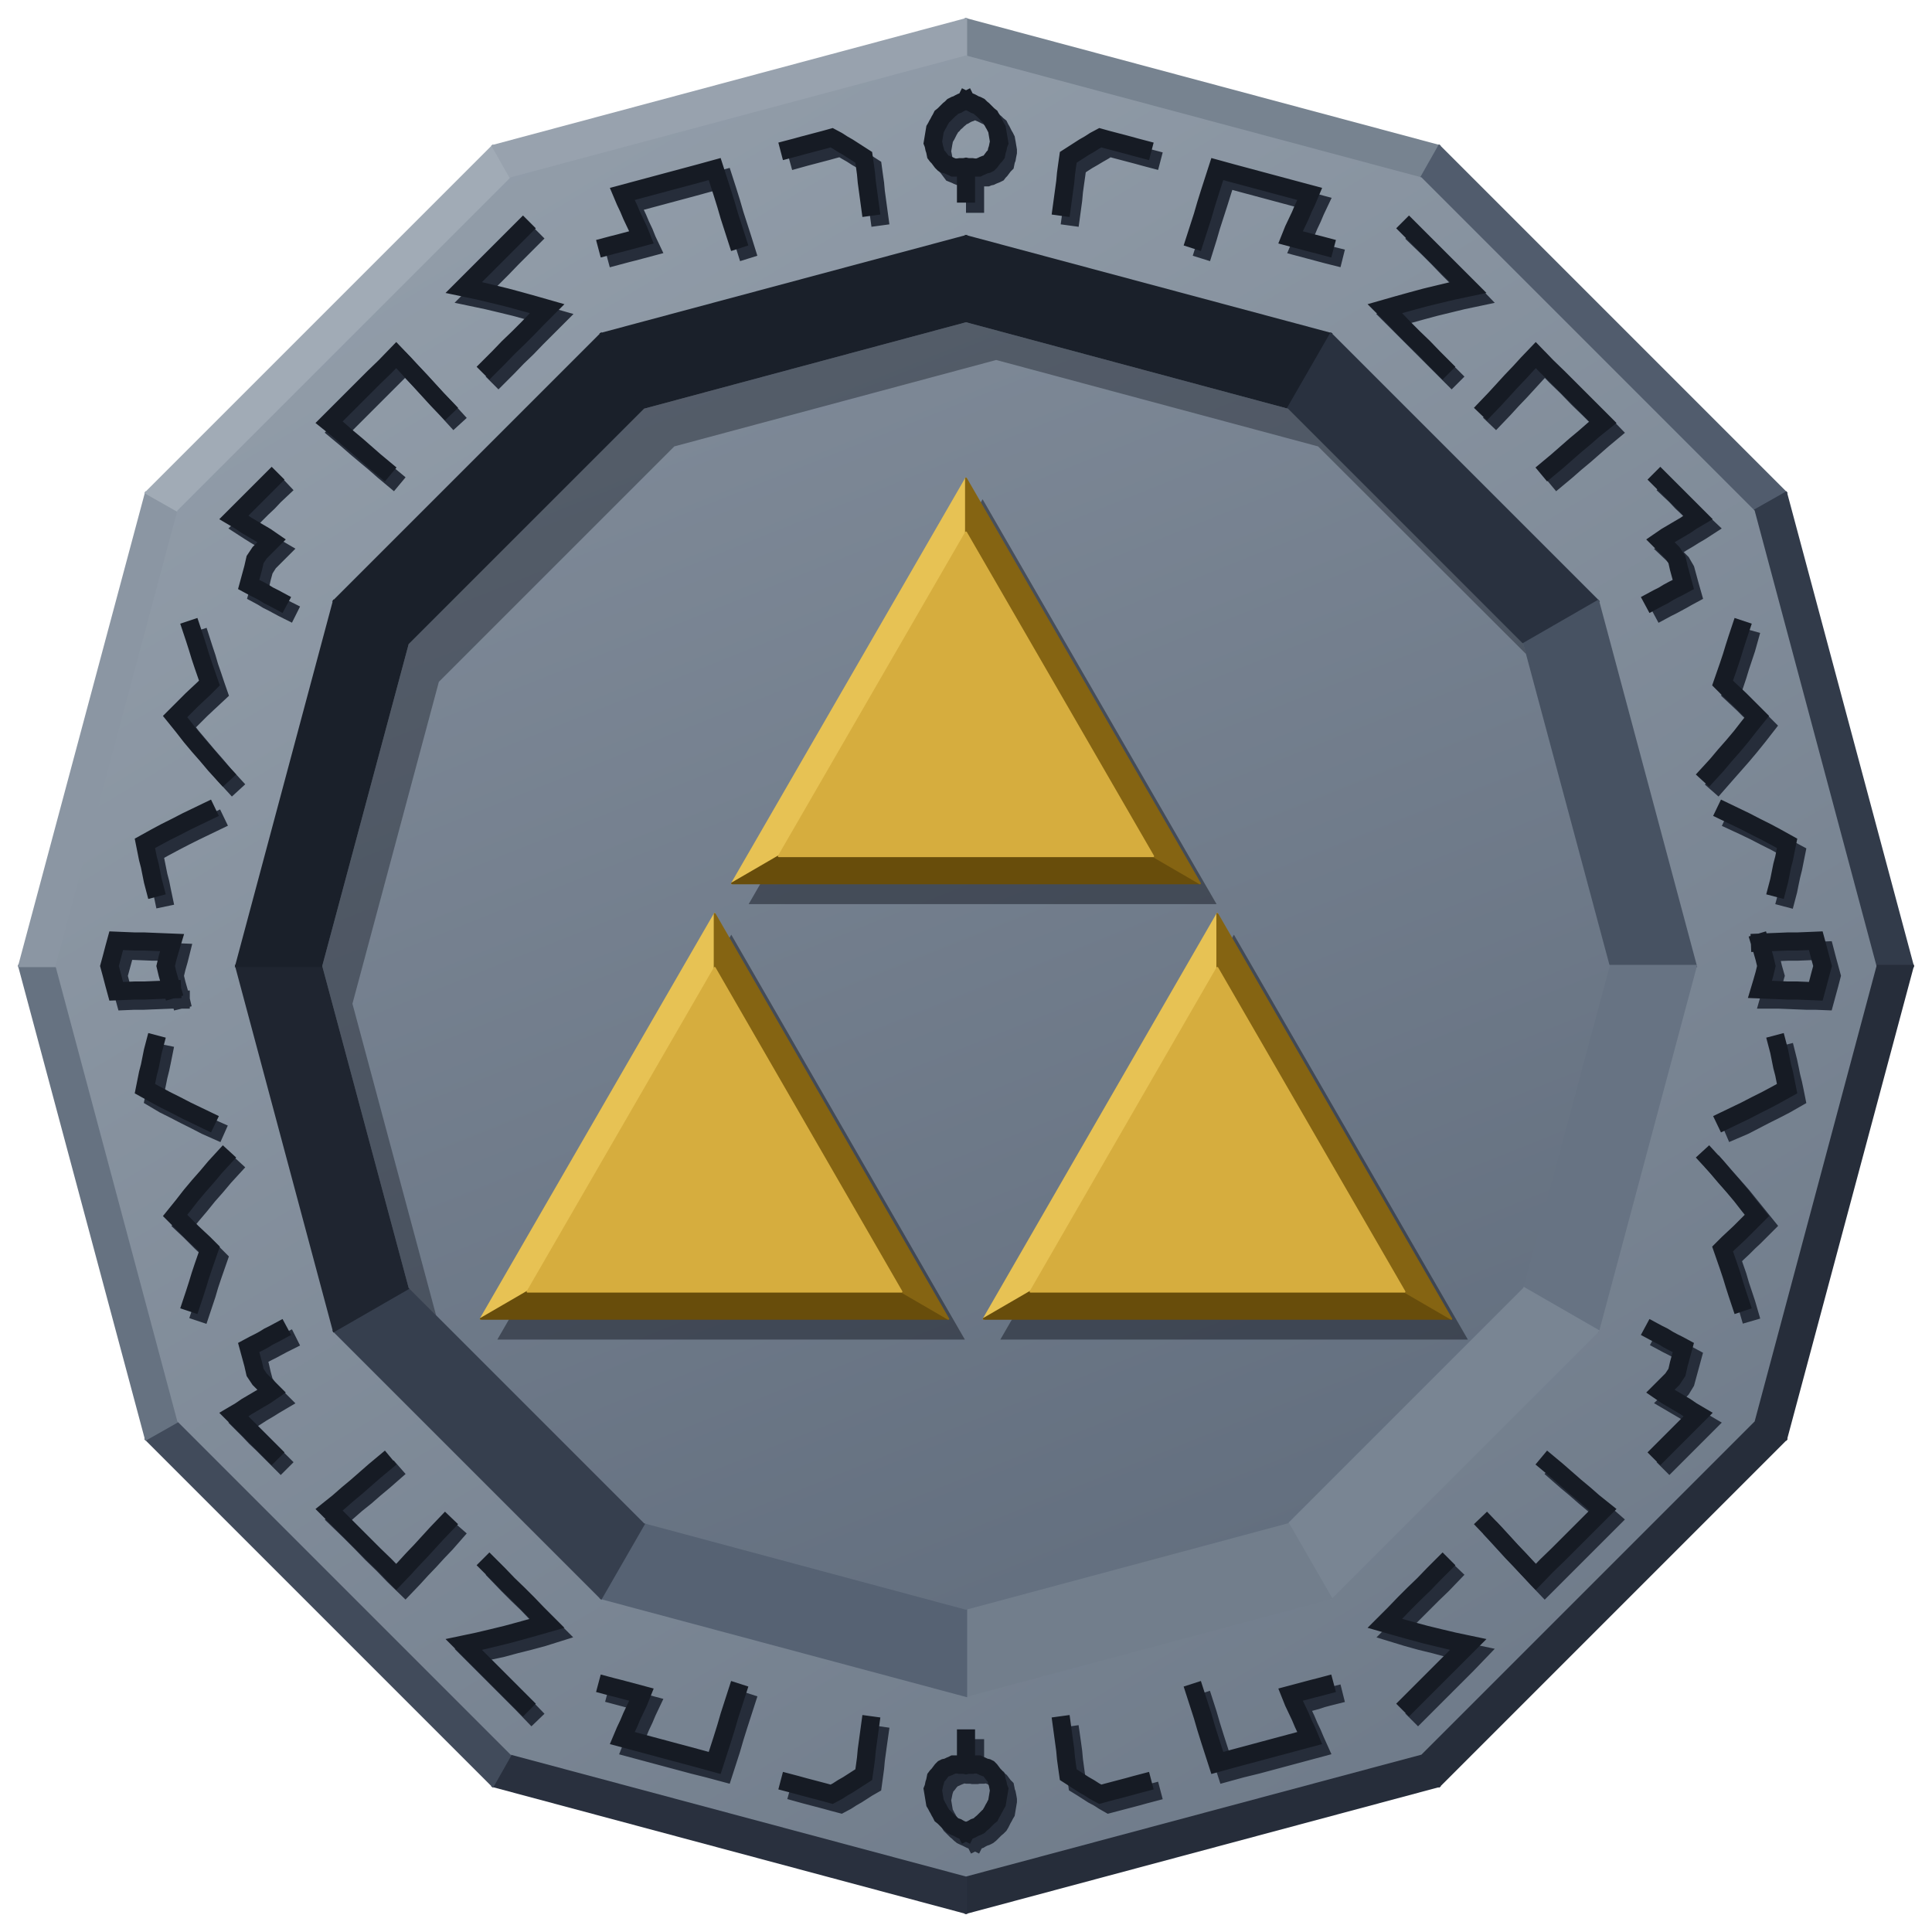
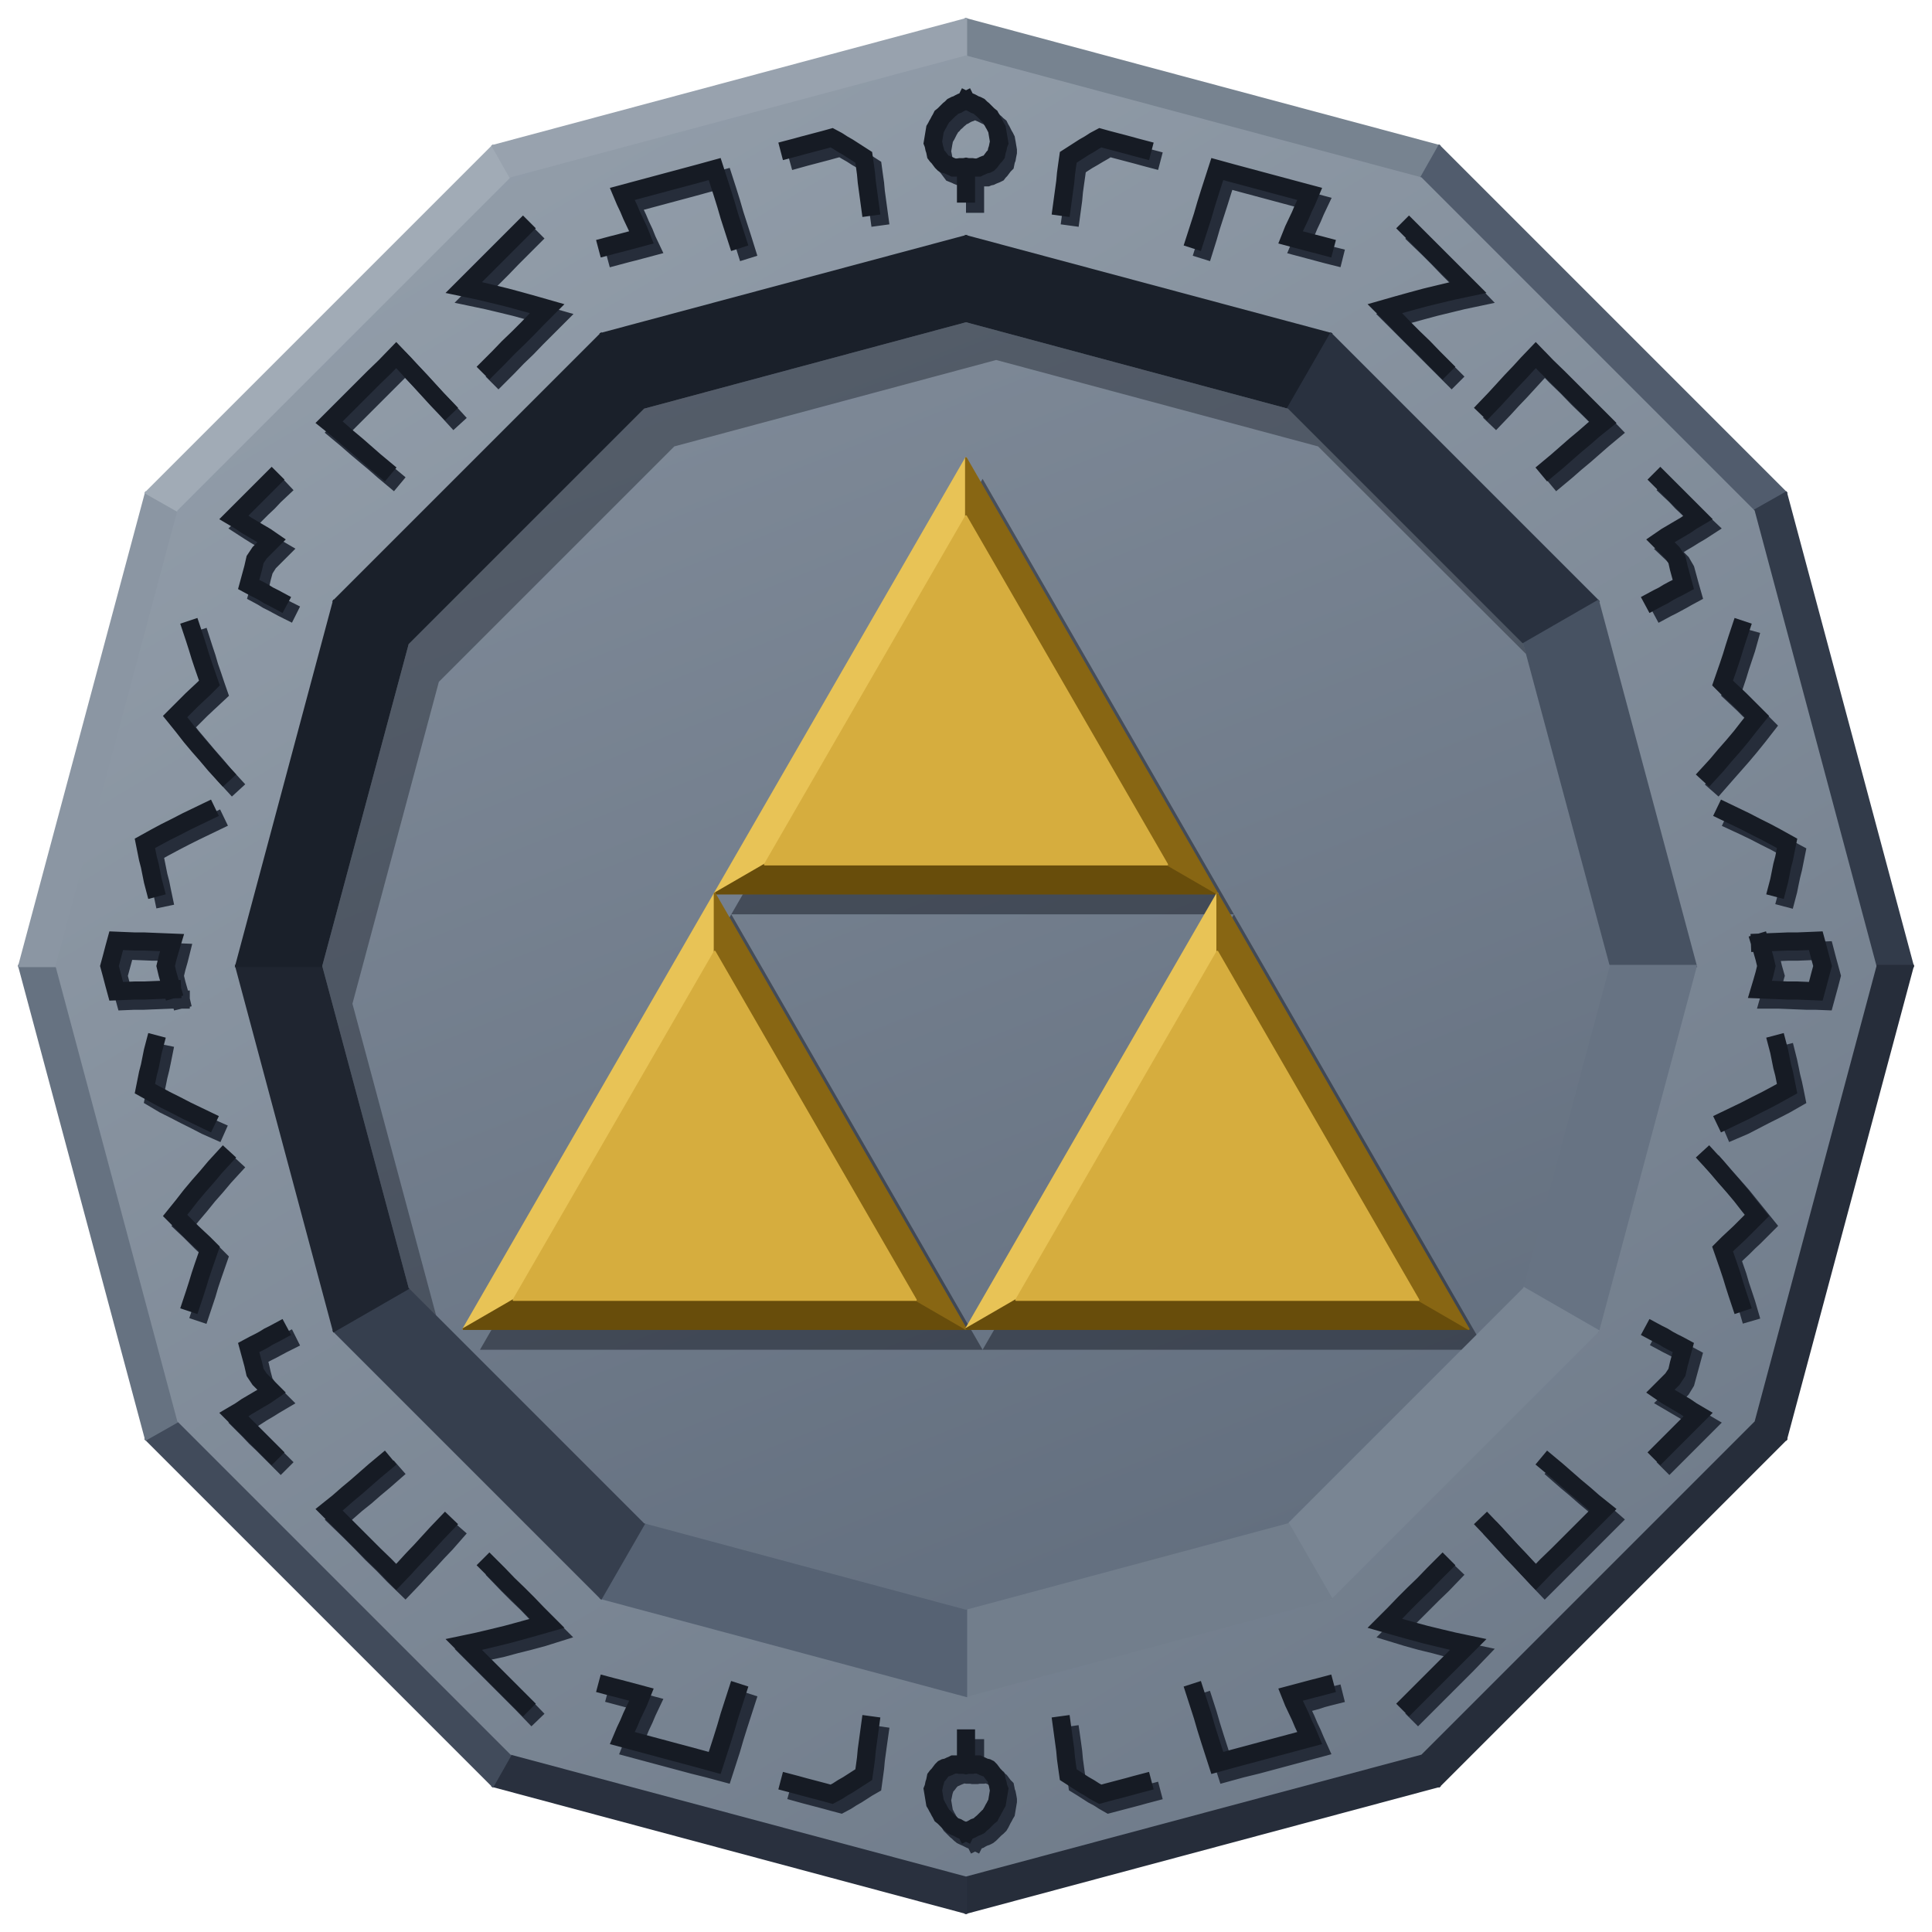
<svg xmlns="http://www.w3.org/2000/svg" viewBox="0 0 512 512" width="512" height="512">
  <defs>
    <linearGradient id="ttm-sheen" x1="0.2" y1="0" x2="0.8" y2="1">
      <stop offset="0" stop-color="#949fab" />
      <stop offset="1" stop-color="#6d7988" />
    </linearGradient>
    <linearGradient id="ttm-well" x1="0.3" y1="0" x2="0.7" y2="1">
      <stop offset="0" stop-color="#7f8a98" />
      <stop offset="1" stop-color="#626e7e" />
    </linearGradient>
    <clipPath id="ttm-face">
      <path d="M256 85.4L341.3 108.3L403.7 170.7L426.6 256L403.7 341.3L341.3 403.7L256 426.6L170.7 403.7L108.3 341.3L85.4 256L108.3 170.7L170.7 108.3Z" />
    </clipPath>
  </defs>
  <path d="M256 5.1L381.4 38.7L473.3 130.6L506.9 256L473.3 381.4L381.4 473.3L256 506.9L130.6 473.3L38.7 381.4L5.1 256L38.7 130.6L130.6 38.7Z" fill="url(#ttm-sheen)" />
  <path d="M256 5.1L381.4 38.7L376.7 47L256 14.7Z" fill="#778390" stroke="#778390" stroke-width="0.6" />
  <path d="M381.4 38.7L473.3 130.6L465 135.3L376.7 47Z" fill="#515c6d" stroke="#515c6d" stroke-width="0.6" />
  <path d="M473.3 130.6L506.9 256L497.3 256L465 135.3Z" fill="#323b4a" stroke="#323b4a" stroke-width="0.6" />
  <path d="M506.9 256L473.3 381.4L465 376.7L497.3 256Z" fill="#262d3a" stroke="#262d3a" stroke-width="0.6" />
  <path d="M473.3 381.4L381.4 473.3L376.7 465L465 376.7Z" fill="#262d3a" stroke="#262d3a" stroke-width="0.6" />
  <path d="M381.4 473.3L256 506.9L256 497.3L376.7 465Z" fill="#262d3a" stroke="#262d3a" stroke-width="0.6" />
  <path d="M256 506.9L130.6 473.3L135.3 465L256 497.3Z" fill="#29303e" stroke="#29303e" stroke-width="0.6" />
  <path d="M130.6 473.3L38.7 381.4L47 376.7L135.3 465Z" fill="#414b5b" stroke="#414b5b" stroke-width="0.6" />
  <path d="M38.7 381.4L5.1 256L14.7 256L47 376.7Z" fill="#667281" stroke="#667281" stroke-width="0.6" />
  <path d="M5.1 256L38.7 130.6L47 135.3L14.7 256Z" fill="#8b96a3" stroke="#8b96a3" stroke-width="0.6" />
  <path d="M38.7 130.6L130.6 38.7L135.3 47L47 135.3Z" fill="#a1abb6" stroke="#a1abb6" stroke-width="0.6" />
  <path d="M130.6 38.7L256 5.1L256 14.7L135.3 47Z" fill="#98a2ae" stroke="#98a2ae" stroke-width="0.6" />
  <path d="M256 14.7L376.7 47L465 135.3L497.3 256L465 376.7L376.7 465L256 497.3L135.3 465L47 376.7L14.7 256L47 135.3L135.3 47Z" fill="url(#ttm-sheen)" />
  <path d="M233 57.4L232.7 55.2L232.4 53L232.1 50.8L231.9 48.6L231.6 46.5L231.3 44.3L229.9 43.4L228.5 42.5L227.1 41.7L225.7 40.8L224.3 40L222.8 39.1L220.9 39.6L219.1 40.1L217.2 40.6L215.3 41.1L213.4 41.6L211.6 42.1M197.7 66.2L196.7 63L195.7 59.9L194.7 56.8L193.8 53.7L192.8 50.5L191.8 47.4L187.7 48.5L183.7 49.6L179.6 50.7L175.5 51.8L171.4 52.9L167.3 54L168.1 55.9L169 57.8L169.8 59.7L170.7 61.6L171.5 63.6L172.4 65.5L170.9 65.9L169.4 66.3L167.9 66.7L166.3 67.1L164.8 67.5L163.3 67.9M140.9 63.2L138.3 65.8L135.7 68.4L133.1 71.1L130.5 73.7L127.9 76.2L125.3 78.8L129.1 79.6L132.9 80.5L136.6 81.4L140.2 82.4L143.9 83.4L147.4 84.4L144.8 87L142.2 89.6L139.7 92.2L137.1 94.7L134.6 97.3L132.1 99.8M120.3 110.6L118.2 108.3L116 106L113.9 103.7L111.7 101.3L109.6 99L107.4 96.7L104.4 99.7L101.5 102.6L98.5 105.6L95.6 108.5L92.6 111.5L89.6 114.5L92 116.5L94.4 118.6L96.9 120.7L99.3 122.7L101.7 124.8L104.1 126.8M74.4 129.8L72.7 131.4L71.1 133.1L69.4 134.7L67.7 136.4L66.1 138.1L64.4 139.7L66.1 140.8L67.7 141.8L69.4 142.8L71.1 143.8L72.7 144.9L74.4 145.9L72.8 147.5L71.2 149.1L70 151L69.4 153.2L68.9 155.4L68.3 157.5L69.6 158.2L70.9 159L72.3 159.7L73.6 160.4L74.9 161.1L76.3 161.8M53.2 169.4L54 171.9L54.8 174.3L55.5 176.7L56.3 179L57.1 181.4L57.9 183.7L56.4 185.1L54.9 186.5L53.3 188L51.8 189.5L50.3 191L48.7 192.5L50.8 195.2L53 197.8L55.1 200.3L57.3 202.8L59.4 205.3L61.6 207.7M57.2 217.7L54.5 219L51.8 220.3L49 221.7L46.3 223.1L43.5 224.6L40.8 226.1L41.2 228.1L41.6 230.1L42 232.1L42.5 234L42.9 236L43.3 237.9M283.8 57.4L284.1 55.2L284.4 53L284.6 50.8L284.9 48.6L285.2 46.5L285.5 44.3L286.8 43.4L288.2 42.5L289.6 41.7L291.1 40.8L292.5 40L293.9 39.1L295.8 39.6L297.7 40.1L299.6 40.6L301.5 41.1L303.3 41.6L305.2 42.1M319.1 66.2L320.1 63L321 59.9L322 56.8L323 53.7L324 50.5L325 47.4L329 48.5L333.1 49.6L337.2 50.7L341.3 51.8L345.4 52.9L349.5 54L348.6 55.9L347.8 57.8L346.9 59.7L346.1 61.6L345.2 63.6L344.4 65.5L345.9 65.9L347.4 66.3L348.9 66.7L350.4 67.1L351.9 67.5L353.5 67.9M375.8 63.2L378.5 65.8L381.1 68.4L383.7 71.1L386.3 73.7L388.9 76.2L391.4 78.8L387.6 79.6L383.9 80.5L380.2 81.4L376.5 82.4L372.9 83.4L369.3 84.4L371.9 87L374.5 89.6L377.1 92.2L379.6 94.7L382.2 97.3L384.7 99.8M396.4 110.6L398.6 108.3L400.7 106L402.9 103.7L405.1 101.3L407.2 99L409.4 96.7L412.3 99.7L415.3 102.6L418.2 105.6L421.2 108.5L424.2 111.5L427.1 114.5L424.7 116.5L422.3 118.6L419.9 120.7L417.5 122.7L415.1 124.8L412.7 126.8M442.4 129.8L444.1 131.4L445.7 133.1L447.4 134.7L449 136.4L450.7 138.1L452.4 139.7L450.7 140.8L449 141.8L447.4 142.8L445.7 143.8L444 144.9L442.3 145.9L444 147.5L445.6 149.1L446.7 151L447.3 153.2L447.9 155.4L448.5 157.5L447.2 158.2L445.8 159L444.5 159.7L443.2 160.4L441.8 161.1L440.5 161.8M463.5 169.4L462.8 171.9L462 174.3L461.2 176.7L460.5 179L459.7 181.4L458.9 183.7L460.4 185.1L461.9 186.5L463.4 188L465 189.5L466.5 191L468 192.5L465.9 195.2L463.8 197.8L461.7 200.3L459.5 202.8L457.3 205.3L455.2 207.7M459.5 217.7L462.3 219L465 220.3L467.7 221.7L470.5 223.1L473.2 224.6L476 226.1L475.6 228.1L475.2 230.1L474.7 232.1L474.3 234L473.9 236L473.4 237.9M233 459.9L232.7 462L232.4 464.2L232.1 466.4L231.9 468.6L231.6 470.8L231.3 473L229.9 473.8L228.5 474.7L227.1 475.6L225.7 476.4L224.3 477.3L222.8 478.1L220.9 477.6L219.1 477.1L217.2 476.6L215.3 476.1L213.4 475.6L211.6 475.1M197.7 451.1L196.7 454.2L195.7 457.3L194.7 460.5L193.8 463.6L192.8 466.7L191.8 469.8L187.7 468.7L183.7 467.7L179.6 466.6L175.5 465.5L171.4 464.4L167.3 463.3L168.1 461.3L169 459.4L169.8 457.5L170.7 455.6L171.5 453.7L172.4 451.8L170.9 451.4L169.4 451L167.9 450.6L166.3 450.1L164.8 449.7L163.3 449.3M140.9 454.1L138.3 451.4L135.7 448.8L133.1 446.2L130.5 443.6L127.9 441L125.3 438.4L129.1 437.6L132.9 436.8L136.6 435.8L140.2 434.9L143.9 433.9L147.4 432.8L144.8 430.2L142.2 427.6L139.7 425L137.1 422.5L134.6 420L132.1 417.4M120.3 406.6L118.2 409L116 411.3L113.9 413.6L111.7 415.9L109.6 418.2L107.4 420.5L104.4 417.6L101.5 414.6L98.5 411.7L95.6 408.7L92.6 405.7L89.6 402.8L92 400.7L94.4 398.6L96.9 396.6L99.3 394.5L101.7 392.5L104.1 390.4M74.4 387.5L72.7 385.8L71.1 384.2L69.4 382.5L67.7 380.9L66.1 379.2L64.4 377.5L66.1 376.5L67.7 375.5L69.4 374.4L71.1 373.4L72.7 372.4L74.4 371.4L72.8 369.8L71.2 368.1L70 366.3L69.4 364.1L68.9 361.9L68.3 359.7L69.6 359L70.9 358.3L72.3 357.6L73.6 356.9L74.9 356.2L76.3 355.5M53.2 347.8L54 345.4L54.8 343L55.5 340.6L56.3 338.2L57.1 335.9L57.9 333.6L56.4 332.1L54.9 330.7L53.3 329.2L51.8 327.7L50.3 326.2L48.7 324.7L50.8 322.1L53 319.5L55.1 316.9L57.3 314.4L59.4 311.9L61.6 309.5M57.2 299.5L54.5 298.3L51.8 296.9L49 295.5L46.3 294.1L43.5 292.7L40.8 291.1L41.2 289.1L41.6 287.2L42 285.2L42.5 283.2L42.9 281.3L43.3 279.3M283.8 459.9L284.1 462L284.4 464.2L284.6 466.4L284.9 468.6L285.2 470.8L285.5 473L286.8 473.8L288.2 474.7L289.6 475.6L291.1 476.4L292.5 477.3L293.9 478.1L295.8 477.6L297.7 477.1L299.6 476.6L301.5 476.1L303.3 475.6L305.2 475.1M319.1 451.1L320.1 454.2L321 457.3L322 460.5L323 463.6L324 466.7L325 469.8L329 468.7L333.1 467.7L337.2 466.6L341.3 465.5L345.4 464.4L349.5 463.3L348.6 461.3L347.8 459.4L346.9 457.5L346.1 455.6L345.2 453.7L344.4 451.8L345.9 451.4L347.4 451L348.9 450.6L350.4 450.1L351.9 449.7L353.5 449.3M375.8 454.1L378.5 451.4L381.1 448.8L383.7 446.2L386.3 443.6L388.9 441L391.4 438.4L387.6 437.6L383.9 436.8L380.2 435.8L376.5 434.9L372.9 433.9L369.3 432.8L371.9 430.2L374.5 427.6L377.1 425L379.6 422.5L382.2 420L384.7 417.4M396.4 406.6L398.6 409L400.7 411.3L402.9 413.6L405.1 415.9L407.2 418.2L409.4 420.5L412.3 417.6L415.3 414.6L418.2 411.7L421.2 408.7L424.2 405.7L427.1 402.8L424.7 400.7L422.3 398.6L419.9 396.6L417.5 394.5L415.1 392.5L412.7 390.4M442.4 387.5L444.1 385.8L445.7 384.2L447.4 382.5L449 380.9L450.7 379.2L452.4 377.5L450.7 376.5L449 375.5L447.4 374.4L445.7 373.4L444 372.4L442.3 371.4L444 369.8L445.6 368.1L446.7 366.3L447.3 364.1L447.9 361.9L448.5 359.7L447.2 359L445.8 358.3L444.5 357.6L443.2 356.9L441.8 356.2L440.5 355.5M463.5 347.8L462.8 345.4L462 343L461.2 340.6L460.5 338.2L459.7 335.9L458.9 333.6L460.4 332.1L461.9 330.7L463.4 329.2L465 327.7L466.5 326.2L468 324.7L465.9 322.1L463.8 319.5L461.7 316.9L459.5 314.4L457.3 311.9L455.2 309.5M459.5 299.5L462.3 298.3L465 296.9L467.7 295.5L470.5 294.1L473.2 292.7L476 291.1L475.6 289.1L475.2 287.2L474.7 285.2L474.3 283.2L473.9 281.3L473.4 279.3M258.4 29.2L259 29.5L259.6 29.8L260.1 30L260.7 30.3L261.3 30.6L261.9 30.8L262.4 31.3L262.9 31.7L263.3 32.2L263.8 32.6L264.3 33.1L264.8 33.5L265.1 34.1L265.4 34.6L265.7 35.2L266 35.8L266.3 36.3L266.6 36.9L266.7 37.5L266.8 38L266.9 38.6L267 39.2L267.1 39.8L267.1 40.4L267 40.9L266.9 41.4L266.8 42L266.6 42.5L266.5 43L266.4 43.5L266 43.9L265.7 44.3L265.4 44.7L265.1 45.1L264.7 45.5L264.4 45.9L264 46.1L263.5 46.3L263 46.5L262.6 46.7L262.1 46.8L261.6 47L261.1 47L260.6 47L260 46.9L259.5 46.9L258.9 46.9L258.4 46.8L257.8 46.9L257.3 46.9L256.8 46.9L256.2 47L255.7 47L255.1 47L254.7 46.8L254.2 46.7L253.7 46.5L253.3 46.3L252.8 46.1L252.3 45.9L252 45.5L251.7 45.1L251.4 44.7L251.1 44.3L250.7 43.9L250.4 43.5L250.3 43L250.1 42.5L250 42L249.9 41.4L249.8 40.9L249.6 40.4L249.7 39.8L249.8 39.2L249.9 38.6L250 38L250.1 37.5L250.2 36.9L250.5 36.3L250.8 35.8L251.1 35.2L251.4 34.6L251.7 34.1L252 33.5L252.5 33.1L252.9 32.6L253.4 32.2L253.9 31.7L254.4 31.3L254.9 30.8L255.5 30.6L256 30.3L256.6 30L257.2 29.8L257.8 29.5L258.4 29.2M258.4 48.5L258.4 49.4L258.4 50.3L258.4 51.2L258.4 52.1L258.4 53.1L258.4 54M258.4 488L257.8 487.7L257.2 487.5L256.6 487.2L256 486.9L255.5 486.7L254.9 486.4L254.4 486L253.9 485.5L253.4 485.1L252.9 484.6L252.5 484.2L252 483.7L251.7 483.2L251.4 482.6L251.1 482L250.8 481.5L250.5 480.9L250.2 480.4L250.1 479.8L250 479.2L249.9 478.6L249.8 478L249.7 477.4L249.6 476.9L249.8 476.3L249.9 475.8L250 475.3L250.1 474.8L250.3 474.2L250.4 473.7L250.7 473.3L251.1 472.9L251.4 472.5L251.7 472.1L252 471.8L252.3 471.4L252.8 471.2L253.3 471L253.7 470.8L254.2 470.6L254.7 470.4L255.1 470.2L255.7 470.2L256.2 470.3L256.8 470.3L257.3 470.3L257.8 470.4L258.4 470.4L258.9 470.4L259.5 470.3L260 470.3L260.6 470.3L261.1 470.2L261.6 470.2L262.1 470.4L262.6 470.6L263 470.8L263.5 471L264 471.2L264.4 471.4L264.7 471.8L265.1 472.1L265.4 472.5L265.7 472.9L266 473.3L266.4 473.7L266.5 474.2L266.6 474.8L266.8 475.3L266.9 475.8L267 476.3L267.1 476.9L267.1 477.4L267 478L266.9 478.6L266.8 479.2L266.7 479.8L266.6 480.4L266.3 480.9L266 481.5L265.7 482L265.4 482.6L265.1 483.2L264.8 483.7L264.3 484.2L263.8 484.6L263.3 485.1L262.9 485.5L262.4 486L261.9 486.4L261.3 486.7L260.7 486.9L260.1 487.2L259.6 487.5L259 487.7L258.4 488M258.4 468.7L258.4 467.8L258.4 466.9L258.4 466L258.4 465.1L258.4 464.2L258.4 463.3M468.8 252.4L469.4 254.4L469.9 256.5L470.5 258.6L469.9 260.7L469.4 262.8L468.8 264.9L471.3 264.9L473.8 265L476.2 265.1L478.7 265.2L481.1 265.2L483.6 265.3L484.2 263.1L484.8 260.9L485.4 258.6L484.8 256.4L484.2 254.2L483.6 251.9L481.1 252L478.7 252.1L476.2 252.2L473.8 252.2L471.3 252.3L468.8 252.4M47.9 264.9L47.4 262.8L46.8 260.7L46.3 258.6L46.8 256.5L47.4 254.4L47.9 252.4L45.5 252.3L43 252.2L40.5 252.2L38.1 252.1L35.6 252L33.2 251.9L32.6 254.2L32 256.4L31.4 258.6L32 260.9L32.6 263.1L33.2 265.3L35.6 265.2L38.1 265.2L40.5 265.1L43 265L45.5 264.9L47.9 264.9" fill="none" stroke-width="4.8" stroke-linejoin="miter" stroke-linecap="square" stroke="#262d3a" />
  <path d="M230.6 54.8L230.3 52.6L230 50.4L229.7 48.2L229.5 46L229.2 43.8L228.9 41.7L227.5 40.8L226.1 39.9L224.7 39L223.3 38.2L221.9 37.3L220.4 36.5L218.6 37L216.7 37.5L214.8 38L212.9 38.5L211.1 39L209.2 39.5M195.3 63.5L194.3 60.4L193.3 57.3L192.4 54.2L191.4 51L190.4 47.9L189.4 44.8L185.4 45.9L181.3 47L177.2 48.1L173.1 49.2L169 50.3L164.9 51.4L165.7 53.3L166.6 55.2L167.4 57.1L168.3 59L169.2 60.9L170 62.9L168.5 63.3L167 63.7L165.5 64.1L164 64.5L162.4 64.9L160.9 65.3M138.6 60.5L135.9 63.2L133.3 65.8L130.7 68.4L128.1 71L125.5 73.6L122.9 76.2L126.7 77L130.5 77.9L134.2 78.8L137.9 79.8L141.5 80.8L145 81.8L142.4 84.4L139.9 87L137.3 89.6L134.7 92.1L132.2 94.7L129.7 97.2M118 108L115.8 105.7L113.6 103.3L111.5 101L109.3 98.7L107.2 96.4L105 94.1L102.1 97.1L99.1 100L96.1 103L93.2 105.9L90.2 108.9L87.2 111.9L89.7 113.9L92.1 116L94.5 118L96.9 120.1L99.3 122.2L101.7 124.2M72 127.1L70.3 128.8L68.7 130.4L67 132.1L65.3 133.8L63.7 135.4L62 137.1L63.7 138.1L65.3 139.2L67 140.2L68.7 141.2L70.4 142.2L72 143.3L70.4 144.9L68.8 146.5L67.6 148.3L67.1 150.5L66.5 152.7L65.9 154.9L67.2 155.6L68.6 156.3L69.9 157L71.2 157.8L72.6 158.5L73.9 159.2M50.8 166.8L51.6 169.2L52.4 171.7L53.1 174L53.9 176.4L54.7 178.7L55.5 181L54 182.5L52.5 183.9L50.9 185.4L49.4 186.9L47.9 188.4L46.4 189.9L48.5 192.5L50.6 195.2L52.7 197.7L54.9 200.2L57 202.7L59.2 205.1M54.8 215.1L52.1 216.4L49.4 217.7L46.7 219.1L43.9 220.5L41.1 222L38.4 223.5L38.8 225.5L39.2 227.5L39.7 229.4L40.1 231.4L40.5 233.4L41 235.3M281.4 54.8L281.7 52.6L282 50.4L282.3 48.2L282.5 46L282.8 43.8L283.1 41.7L284.5 40.8L285.9 39.9L287.3 39L288.7 38.2L290.1 37.3L291.6 36.5L293.4 37L295.3 37.5L297.2 38L299.1 38.5L300.9 39L302.8 39.5M316.7 63.5L317.7 60.4L318.7 57.3L319.6 54.2L320.6 51L321.6 47.9L322.6 44.8L326.6 45.9L330.7 47L334.8 48.1L338.9 49.2L343 50.3L347.1 51.4L346.3 53.3L345.4 55.2L344.6 57.1L343.7 59L342.8 60.9L342 62.9L343.5 63.3L345 63.7L346.5 64.1L348 64.5L349.6 64.9L351.1 65.3M373.4 60.5L376.1 63.2L378.7 65.8L381.3 68.4L383.9 71L386.5 73.6L389.1 76.2L385.3 77L381.5 77.9L377.8 78.8L374.1 79.8L370.5 80.8L367 81.8L369.6 84.4L372.1 87L374.7 89.6L377.3 92.1L379.8 94.7L382.3 97.2M394 108L396.2 105.7L398.4 103.3L400.5 101L402.7 98.7L404.8 96.4L407 94.1L409.9 97.1L412.9 100L415.9 103L418.8 105.9L421.8 108.9L424.8 111.9L422.3 113.9L419.9 116L417.5 118L415.1 120.1L412.7 122.2L410.3 124.2M440 127.1L441.7 128.8L443.3 130.4L445 132.1L446.7 133.8L448.3 135.4L450 137.1L448.3 138.1L446.7 139.2L445 140.2L443.3 141.2L441.6 142.2L440 143.3L441.6 144.9L443.2 146.5L444.4 148.3L444.9 150.5L445.5 152.7L446.1 154.9L444.8 155.6L443.4 156.3L442.1 157L440.8 157.8L439.4 158.5L438.1 159.2M461.2 166.8L460.4 169.2L459.6 171.7L458.9 174L458.1 176.4L457.3 178.7L456.5 181L458 182.5L459.5 183.9L461.1 185.4L462.6 186.9L464.1 188.4L465.6 189.9L463.5 192.5L461.4 195.2L459.3 197.7L457.1 200.2L455 202.7L452.8 205.1M457.2 215.1L459.9 216.4L462.6 217.7L465.3 219.1L468.1 220.5L470.9 222L473.6 223.5L473.2 225.5L472.8 227.5L472.3 229.4L471.9 231.4L471.5 233.4L471 235.3M230.6 457.2L230.3 459.4L230 461.6L229.7 463.8L229.5 466L229.2 468.2L228.9 470.3L227.5 471.2L226.1 472.1L224.7 473L223.3 473.8L221.9 474.7L220.4 475.5L218.6 475L216.7 474.5L214.8 474L212.9 473.5L211.1 473L209.2 472.5M195.3 448.5L194.3 451.6L193.3 454.7L192.4 457.8L191.4 461L190.4 464.1L189.4 467.2L185.4 466.1L181.3 465L177.2 463.9L173.1 462.8L169 461.7L164.9 460.6L165.7 458.7L166.6 456.8L167.4 454.9L168.3 453L169.2 451.1L170 449.1L168.5 448.7L167 448.3L165.5 447.9L164 447.5L162.4 447.1L160.9 446.7M138.6 451.5L135.9 448.8L133.3 446.2L130.7 443.6L128.1 441L125.5 438.4L122.9 435.8L126.7 435L130.5 434.1L134.2 433.2L137.9 432.2L141.5 431.2L145 430.2L142.4 427.6L139.9 425L137.3 422.4L134.7 419.9L132.2 417.3L129.7 414.8M118 404L115.8 406.3L113.6 408.7L111.5 411L109.3 413.3L107.2 415.6L105 417.9L102.1 414.9L99.1 412L96.1 409L93.2 406.1L90.2 403.1L87.2 400.1L89.7 398.1L92.1 396L94.5 394L96.9 391.9L99.3 389.8L101.7 387.8M72 384.9L70.3 383.2L68.7 381.6L67 379.9L65.3 378.2L63.7 376.6L62 374.9L63.7 373.9L65.3 372.8L67 371.8L68.7 370.8L70.4 369.8L72 368.7L70.4 367.1L68.8 365.5L67.6 363.7L67.1 361.5L66.5 359.3L65.9 357.1L67.2 356.4L68.6 355.7L69.9 355L71.2 354.2L72.6 353.5L73.9 352.8M50.8 345.2L51.6 342.8L52.4 340.3L53.1 338L53.9 335.6L54.7 333.3L55.5 331L54 329.5L52.5 328.1L50.9 326.6L49.4 325.1L47.9 323.6L46.4 322.1L48.5 319.5L50.6 316.8L52.7 314.3L54.9 311.8L57 309.3L59.2 306.9M54.8 296.9L52.1 295.6L49.4 294.3L46.7 292.9L43.9 291.5L41.1 290L38.4 288.5L38.8 286.5L39.2 284.5L39.7 282.6L40.1 280.6L40.5 278.6L41 276.7M281.4 457.2L281.7 459.4L282 461.6L282.3 463.8L282.5 466L282.8 468.2L283.1 470.3L284.5 471.2L285.9 472.1L287.3 473L288.7 473.8L290.1 474.7L291.6 475.5L293.4 475L295.3 474.5L297.2 474L299.1 473.5L300.9 473L302.8 472.5M316.7 448.5L317.7 451.6L318.7 454.7L319.6 457.8L320.6 461L321.6 464.1L322.6 467.2L326.6 466.1L330.7 465L334.8 463.9L338.9 462.8L343 461.7L347.1 460.6L346.3 458.7L345.4 456.8L344.6 454.9L343.7 453L342.8 451.1L342 449.1L343.5 448.7L345 448.3L346.5 447.9L348 447.5L349.6 447.1L351.1 446.7M373.4 451.5L376.1 448.8L378.7 446.2L381.3 443.6L383.9 441L386.5 438.4L389.1 435.8L385.3 435L381.5 434.1L377.8 433.2L374.1 432.2L370.5 431.2L367 430.2L369.6 427.6L372.1 425L374.7 422.4L377.3 419.9L379.8 417.3L382.3 414.8M394 404L396.2 406.3L398.4 408.7L400.5 411L402.7 413.3L404.8 415.6L407 417.9L409.9 414.9L412.9 412L415.9 409L418.8 406.1L421.8 403.1L424.8 400.1L422.3 398.1L419.9 396L417.5 394L415.1 391.9L412.7 389.8L410.3 387.8M440 384.9L441.7 383.2L443.3 381.6L445 379.9L446.7 378.2L448.3 376.6L450 374.9L448.3 373.9L446.7 372.8L445 371.8L443.3 370.8L441.6 369.8L440 368.7L441.6 367.1L443.2 365.5L444.4 363.7L444.9 361.5L445.5 359.3L446.1 357.1L444.8 356.4L443.4 355.7L442.1 355L440.8 354.2L439.4 353.5L438.1 352.8M461.2 345.2L460.4 342.8L459.6 340.3L458.9 338L458.1 335.6L457.3 333.3L456.5 331L458 329.5L459.5 328.1L461.1 326.6L462.6 325.1L464.1 323.6L465.6 322.1L463.5 319.5L461.4 316.8L459.3 314.3L457.1 311.8L455 309.3L452.8 306.9M457.2 296.9L459.9 295.6L462.6 294.3L465.3 292.9L468.1 291.5L470.9 290L473.6 288.5L473.2 286.5L472.8 284.5L472.3 282.6L471.9 280.6L471.5 278.6L471 276.7M256 26.6L256.6 26.9L257.2 27.1L257.8 27.4L258.3 27.7L258.9 27.9L259.5 28.2L260 28.7L260.5 29.1L261 29.6L261.4 30L261.9 30.5L262.4 30.9L262.7 31.5L263 32L263.3 32.6L263.6 33.1L263.9 33.7L264.2 34.2L264.3 34.8L264.4 35.4L264.5 36L264.6 36.6L264.7 37.2L264.8 37.8L264.6 38.3L264.5 38.8L264.4 39.3L264.2 39.9L264.1 40.4L264 40.9L263.7 41.3L263.3 41.7L263 42.1L262.7 42.5L262.4 42.9L262 43.3L261.6 43.5L261.1 43.6L260.6 43.8L260.2 44L259.7 44.2L259.3 44.4L258.7 44.4L258.2 44.4L257.6 44.3L257.1 44.3L256.5 44.3L256 44.2L255.5 44.3L254.9 44.3L254.4 44.3L253.8 44.4L253.3 44.4L252.7 44.4L252.3 44.2L251.8 44L251.4 43.8L250.9 43.6L250.4 43.5L250 43.3L249.6 42.9L249.3 42.5L249 42.1L248.7 41.7L248.3 41.3L248 40.9L247.9 40.4L247.8 39.9L247.6 39.3L247.5 38.8L247.4 38.3L247.2 37.8L247.3 37.2L247.4 36.6L247.5 36L247.6 35.4L247.7 34.8L247.8 34.2L248.1 33.7L248.4 33.1L248.7 32.6L249 32L249.3 31.5L249.6 30.9L250.1 30.5L250.6 30L251 29.6L251.5 29.1L252 28.7L252.5 28.2L253.1 27.9L253.7 27.7L254.2 27.4L254.8 27.1L255.4 26.9L256 26.6M256 45.9L256 46.8L256 47.7L256 48.6L256 49.5L256 50.4L256 51.3M256 485.4L255.4 485.1L254.8 484.9L254.2 484.6L253.7 484.3L253.1 484.1L252.5 483.8L252 483.3L251.5 482.9L251 482.4L250.6 482L250.1 481.5L249.6 481.1L249.3 480.5L249 480L248.7 479.4L248.4 478.9L248.1 478.3L247.8 477.8L247.7 477.2L247.6 476.6L247.5 476L247.4 475.4L247.3 474.8L247.2 474.2L247.4 473.7L247.5 473.2L247.6 472.7L247.8 472.1L247.9 471.6L248 471.1L248.3 470.7L248.7 470.3L249 469.9L249.3 469.5L249.6 469.1L250 468.7L250.4 468.5L250.9 468.4L251.4 468.2L251.8 468L252.3 467.8L252.7 467.6L253.3 467.6L253.8 467.6L254.4 467.7L254.9 467.7L255.5 467.7L256 467.8L256.5 467.7L257.1 467.7L257.6 467.7L258.2 467.6L258.7 467.6L259.3 467.6L259.7 467.8L260.2 468L260.6 468.2L261.1 468.4L261.6 468.5L262 468.7L262.4 469.1L262.7 469.5L263 469.9L263.3 470.3L263.7 470.7L264 471.1L264.1 471.6L264.2 472.1L264.4 472.7L264.5 473.2L264.6 473.7L264.8 474.2L264.7 474.8L264.6 475.4L264.5 476L264.4 476.6L264.3 477.2L264.2 477.8L263.9 478.3L263.6 478.9L263.3 479.4L263 480L262.7 480.5L262.4 481.1L261.9 481.5L261.4 482L261 482.4L260.5 482.9L260 483.3L259.5 483.8L258.9 484.1L258.3 484.3L257.8 484.6L257.2 484.9L256.6 485.1L256 485.4M256 466.1L256 465.2L256 464.3L256 463.4L256 462.5L256 461.6L256 460.7M466.4 249.8L467 251.8L467.6 253.9L468.1 256L467.6 258.1L467 260.2L466.4 262.2L468.9 262.3L471.4 262.4L473.8 262.5L476.3 262.5L478.8 262.6L481.2 262.7L481.8 260.5L482.4 258.2L483 256L482.4 253.8L481.8 251.5L481.2 249.3L478.8 249.4L476.3 249.5L473.8 249.5L471.4 249.6L468.9 249.7L466.4 249.8M45.6 262.2L45 260.2L44.4 258.1L43.9 256L44.4 253.9L45 251.8L45.6 249.8L43.1 249.7L40.6 249.6L38.2 249.5L35.7 249.5L33.2 249.4L30.8 249.3L30.2 251.5L29.6 253.8L29 256L29.6 258.2L30.2 260.5L30.8 262.7L33.2 262.6L35.7 262.5L38.2 262.5L40.6 262.4L43.1 262.3L45.6 262.2" fill="none" stroke-width="4.8" stroke-linejoin="miter" stroke-linecap="square" stroke="#161b24" />
  <path d="M256 62.6L352.7 88.5L341.3 108.3L256 85.4Z" fill="#1a202a" stroke="#1a202a" stroke-width="0.6" />
  <path d="M352.7 88.5L423.5 159.3L403.7 170.7L341.3 108.3Z" fill="#29313f" stroke="#29313f" stroke-width="0.6" />
  <path d="M423.5 159.3L449.4 256L426.6 256L403.7 170.7Z" fill="#475262" stroke="#475262" stroke-width="0.6" />
  <path d="M449.4 256L423.5 352.7L403.7 341.3L426.6 256Z" fill="#677383" stroke="#677383" stroke-width="0.6" />
  <path d="M423.5 352.7L352.7 423.5L341.3 403.7L403.7 341.3Z" fill="#798593" stroke="#798593" stroke-width="0.6" />
  <path d="M352.7 423.5L256 449.4L256 426.6L341.3 403.7Z" fill="#727e8c" stroke="#727e8c" stroke-width="0.6" />
  <path d="M256 449.4L159.3 423.5L170.7 403.7L256 426.6Z" fill="#566273" stroke="#566273" stroke-width="0.6" />
  <path d="M159.3 423.5L88.5 352.7L108.3 341.3L170.7 403.7Z" fill="#363f4e" stroke="#363f4e" stroke-width="0.6" />
  <path d="M88.5 352.7L62.6 256L85.4 256L108.3 341.3Z" fill="#1f2530" stroke="#1f2530" stroke-width="0.6" />
  <path d="M62.6 256L88.5 159.3L108.3 170.7L85.4 256Z" fill="#1a202a" stroke="#1a202a" stroke-width="0.6" />
  <path d="M88.5 159.3L159.3 88.5L170.7 108.3L108.3 170.7Z" fill="#1a202a" stroke="#1a202a" stroke-width="0.6" />
  <path d="M159.3 88.5L256 62.6L256 85.4L170.7 108.3Z" fill="#1a202a" stroke="#1a202a" stroke-width="0.6" />
  <path d="M256 85.4L341.3 108.3L403.7 170.7L426.6 256L403.7 341.3L341.3 403.7L256 426.6L170.7 403.7L108.3 341.3L85.4 256L108.3 170.7L170.7 108.3Z" fill="url(#ttm-well)" />
  <g clip-path="url(#ttm-face)">
    <path d="M256 85.4L341.3 108.3L403.7 170.7L426.6 256L403.7 341.3L341.3 403.7L256 426.6L170.7 403.7L108.3 341.3L85.4 256L108.3 170.7L170.7 108.3ZM264 95.4L349.3 118.3L411.8 180.7L434.6 266L411.8 351.3L349.3 413.8L264 436.6L178.7 413.8L116.3 351.3L93.4 266L116.3 180.7L178.7 118.3Z" fill-rule="evenodd" fill="#161b24" fill-opacity="0.4" />
    <g transform="translate(4.4 5.5)" fill="#161b24" fill-opacity="0.5">
-       <path d="M256 126.8L194 234.1L318 234.1Z" />
-       <path d="M189.4 242.2L127.4 349.5L251.3 349.5Z" />
-       <path d="M322.6 242.2L260.7 349.5L384.6 349.5Z" />
+       <path d="M256 121.4L189.4 236.8L322.6 236.8Z" />
+       <path d="M189.4 236.8L122.8 352.2L256 352.2Z" />
+       <path d="M322.6 236.8L256 352.2L389.2 352.2Z" />
    </g>
  </g>
-   <path d="M256 126.8L194 234.1L206.4 226.9L256 141.1Z" fill="#e7c254" stroke="#e7c254" stroke-width="0.5" stroke-linejoin="round" />
-   <path d="M194 234.1L318 234.1L305.6 226.9L206.4 226.9Z" fill="#684d0b" stroke="#684d0b" stroke-width="0.5" stroke-linejoin="round" />
-   <path d="M318 234.1L256 126.8L256 141.1L305.6 226.9Z" fill="#856412" stroke="#856412" stroke-width="0.5" stroke-linejoin="round" />
-   <path d="M256 141.1L206.4 226.9L305.6 226.9Z" fill="#d6ad3e" stroke="#d6ad3e" stroke-width="0.5" stroke-linejoin="round" />
-   <path d="M189.4 242.2L127.4 349.5L139.8 342.3L189.4 256.5Z" fill="#e7c254" stroke="#e7c254" stroke-width="0.5" stroke-linejoin="round" />
-   <path d="M127.4 349.5L251.3 349.5L238.9 342.3L139.8 342.3Z" fill="#684d0b" stroke="#684d0b" stroke-width="0.5" stroke-linejoin="round" />
-   <path d="M251.3 349.5L189.4 242.2L189.4 256.5L238.9 342.3Z" fill="#856412" stroke="#856412" stroke-width="0.5" stroke-linejoin="round" />
-   <path d="M189.4 256.5L139.8 342.3L238.9 342.3Z" fill="#d6ad3e" stroke="#d6ad3e" stroke-width="0.5" stroke-linejoin="round" />
-   <path d="M322.6 242.2L260.7 349.5L273.1 342.3L322.6 256.5Z" fill="#e7c254" stroke="#e7c254" stroke-width="0.5" stroke-linejoin="round" />
-   <path d="M260.7 349.5L384.6 349.5L372.2 342.3L273.1 342.3Z" fill="#684d0b" stroke="#684d0b" stroke-width="0.5" stroke-linejoin="round" />
-   <path d="M384.6 349.5L322.6 242.2L322.6 256.5L372.2 342.3Z" fill="#856412" stroke="#856412" stroke-width="0.5" stroke-linejoin="round" />
-   <path d="M322.6 256.5L273.1 342.3L372.2 342.3Z" fill="#d6ad3e" stroke="#d6ad3e" stroke-width="0.5" stroke-linejoin="round" />
+   <path d="M256 121.4L189.4 236.8L202.7 229.1L256 136.8Z" fill="#e8c356" stroke="#e8c356" stroke-width="0.5" stroke-linejoin="round" />
+   <path d="M189.4 236.8L322.6 236.8L309.3 229.1L202.7 229.1Z" fill="#684d0b" stroke="#684d0b" stroke-width="0.5" stroke-linejoin="round" />
+   <path d="M322.6 236.8L256 121.4L256 136.8L309.3 229.1Z" fill="#886613" stroke="#886613" stroke-width="0.5" stroke-linejoin="round" />
+   <path d="M256 136.8L202.7 229.1L309.3 229.1Z" fill="#d6ad3e" stroke="#d6ad3e" stroke-width="0.5" stroke-linejoin="round" />
+   <path d="M189.4 236.8L122.8 352.2L136.1 344.5L189.4 252.2Z" fill="#e8c356" stroke="#e8c356" stroke-width="0.5" stroke-linejoin="round" />
+   <path d="M122.8 352.2L256 352.2L242.7 344.5L136.1 344.5Z" fill="#684d0b" stroke="#684d0b" stroke-width="0.5" stroke-linejoin="round" />
+   <path d="M256 352.2L189.4 236.8L189.4 252.2L242.7 344.5Z" fill="#886613" stroke="#886613" stroke-width="0.5" stroke-linejoin="round" />
+   <path d="M189.4 252.2L136.1 344.5L242.7 344.5Z" fill="#d6ad3e" stroke="#d6ad3e" stroke-width="0.5" stroke-linejoin="round" />
+   <path d="M322.6 236.8L256 352.2L269.3 344.5L322.6 252.2Z" fill="#e8c356" stroke="#e8c356" stroke-width="0.5" stroke-linejoin="round" />
+   <path d="M256 352.2L389.2 352.2L375.9 344.5L269.3 344.5Z" fill="#684d0b" stroke="#684d0b" stroke-width="0.5" stroke-linejoin="round" />
+   <path d="M389.2 352.2L322.6 236.8L322.6 252.2L375.9 344.5Z" fill="#886613" stroke="#886613" stroke-width="0.5" stroke-linejoin="round" />
+   <path d="M322.6 252.2L269.3 344.5L375.9 344.5Z" fill="#d6ad3e" stroke="#d6ad3e" stroke-width="0.5" stroke-linejoin="round" />
</svg>
